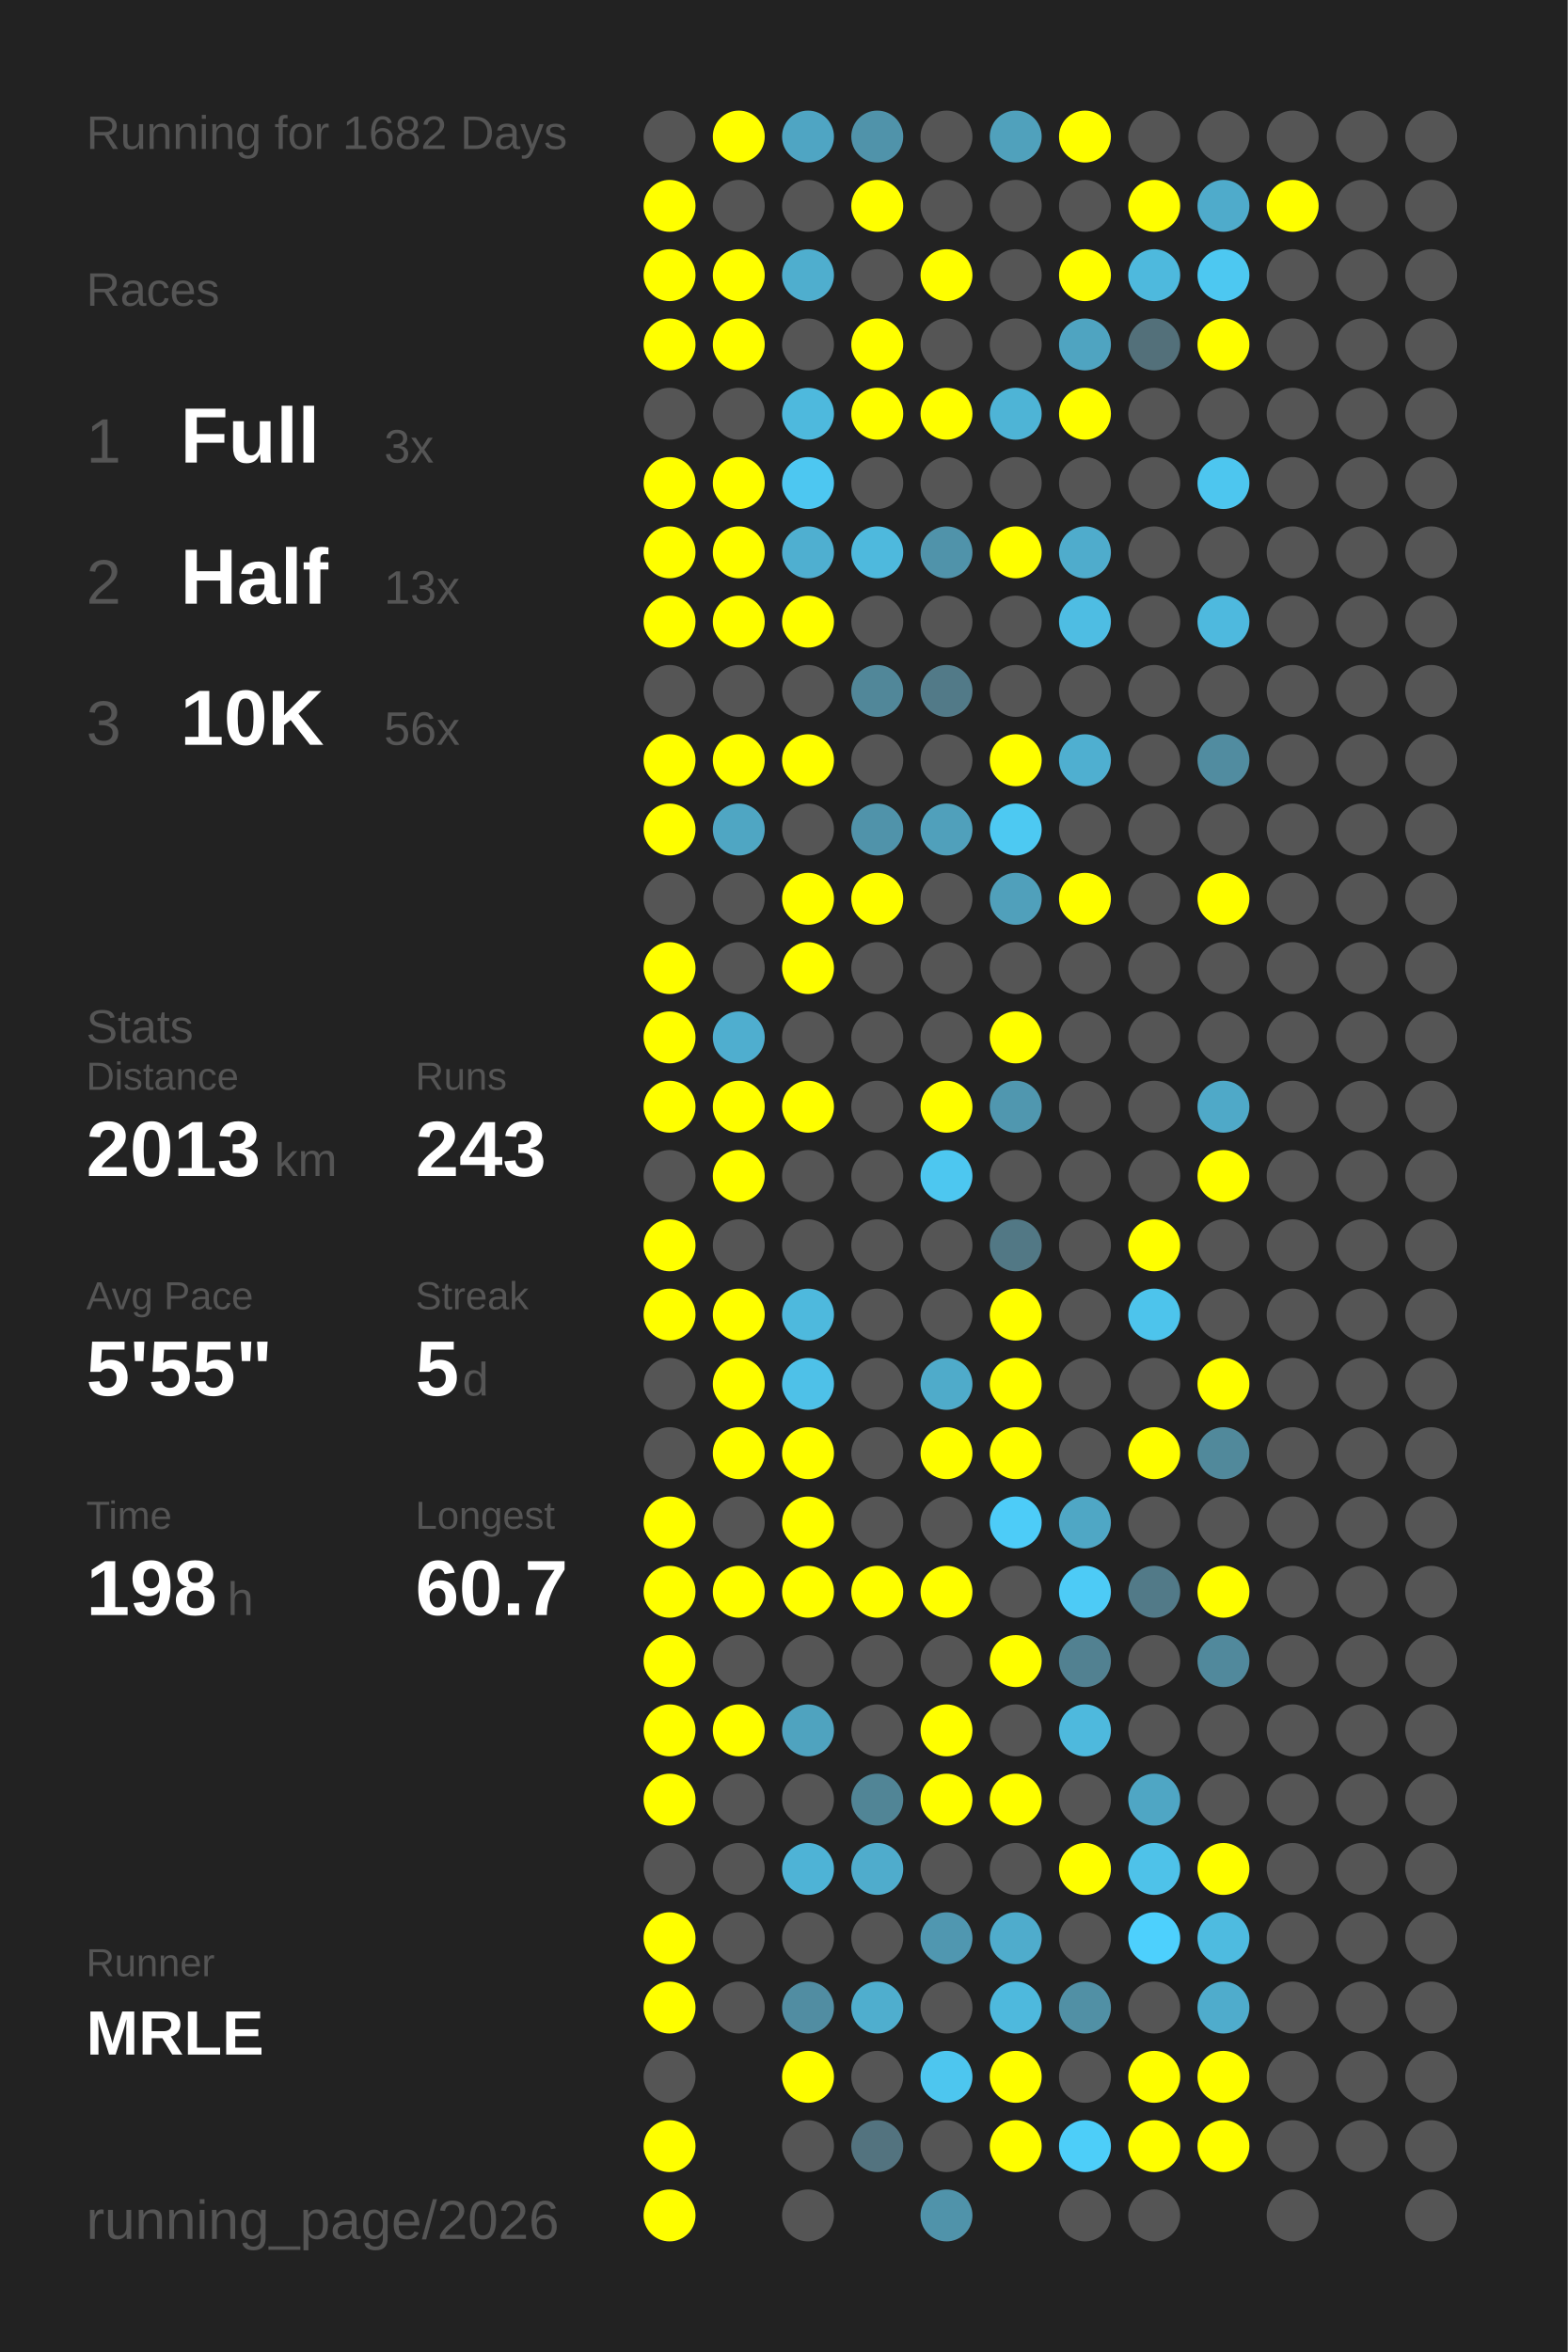
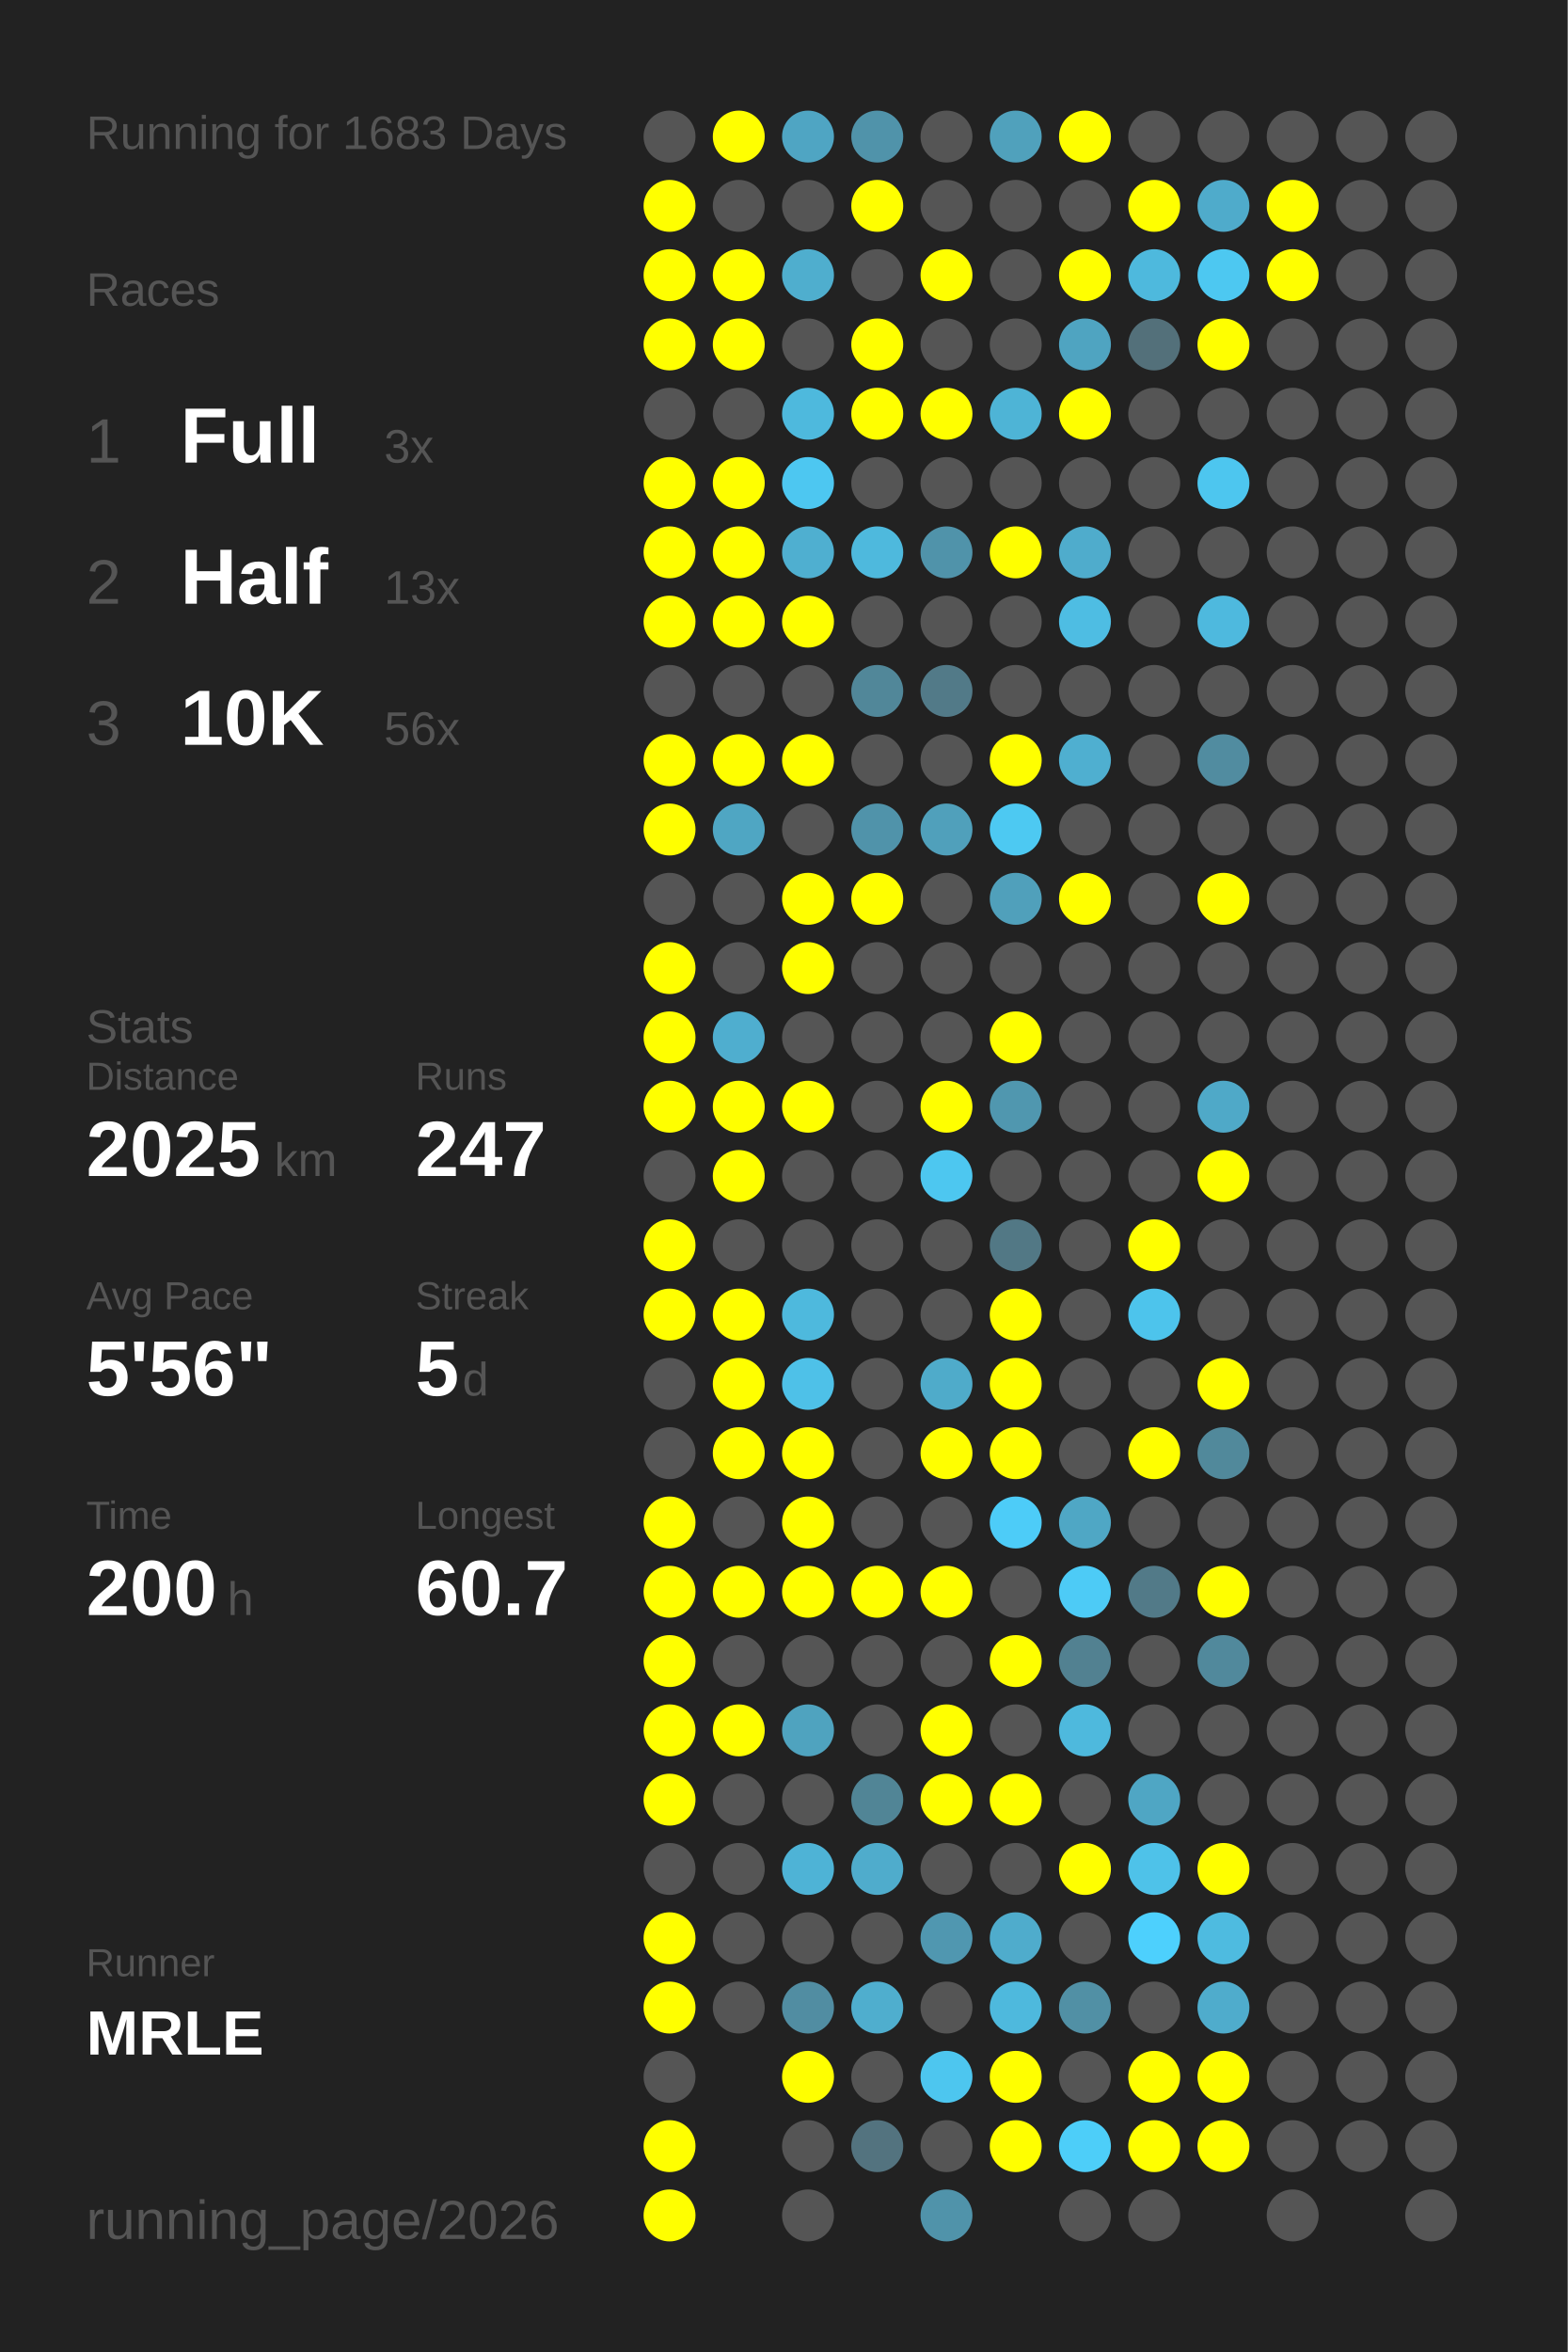
<svg xmlns="http://www.w3.org/2000/svg" baseProfile="full" height="300mm" version="1.1" viewBox="0,0,200,300" width="200mm">
  <defs />
  <rect fill="#222222" height="300" width="200" x="0" y="0" />
-   <text fill="#555555" style="font-size:6px; font-family:Arial;" x="11" y="19">Running for 1682 Days</text>
+   <text fill="#555555" style="font-size:6px; font-family:Arial;" x="11" y="19">Running for 1683 Days</text>
  <text fill="#555555" style="font-size:6px; font-family:Arial;" x="11" y="39">Races</text>
  <text fill="#555555" style="font-size:8px; font-family:Arial;" x="11" y="59">1</text>
  <text fill="#FFFFFF" style="font-size:10px; font-family:Arial; font-weight:bold;" x="23" y="59">Full</text>
  <text fill="#555555" style="font-size:6px; font-family:Arial;" x="49" y="59">3x</text>
  <text fill="#555555" style="font-size:8px; font-family:Arial;" x="11" y="77">2</text>
  <text fill="#FFFFFF" style="font-size:10px; font-family:Arial; font-weight:bold;" x="23" y="77">Half</text>
  <text fill="#555555" style="font-size:6px; font-family:Arial;" x="49" y="77">13x</text>
  <text fill="#555555" style="font-size:8px; font-family:Arial;" x="11" y="95">3</text>
  <text fill="#FFFFFF" style="font-size:10px; font-family:Arial; font-weight:bold;" x="23" y="95">10K</text>
  <text fill="#555555" style="font-size:6px; font-family:Arial;" x="49" y="95">56x</text>
  <text fill="#555555" style="font-size:6px; font-family:Arial;" x="11" y="133">Stats</text>
  <text fill="#555555" style="font-size:5px; font-family:Arial;" x="11" y="139">Distance</text>
-   <text fill="#FFFFFF" style="font-size:10px; font-family:Arial; font-weight:bold;" x="11" y="150">2013</text>
+   <text fill="#FFFFFF" style="font-size:10px; font-family:Arial; font-weight:bold;" x="11" y="150">2025</text>
  <text fill="#555555" style="font-size:6px; font-family:Arial;" x="35" y="150">km</text>
  <text fill="#555555" style="font-size:5px; font-family:Arial;" x="53" y="139">Runs</text>
-   <text fill="#FFFFFF" style="font-size:10px; font-family:Arial; font-weight:bold;" x="53" y="150">243</text>
+   <text fill="#FFFFFF" style="font-size:10px; font-family:Arial; font-weight:bold;" x="53" y="150">247</text>
  <text fill="#555555" style="font-size:5px; font-family:Arial;" x="11" y="167">Avg Pace</text>
-   <text fill="#FFFFFF" style="font-size:10px; font-family:Arial; font-weight:bold;" x="11" y="178">5'55"</text>
+   <text fill="#FFFFFF" style="font-size:10px; font-family:Arial; font-weight:bold;" x="11" y="178">5'56"</text>
  <text fill="#555555" style="font-size:5px; font-family:Arial;" x="53" y="167">Streak</text>
  <text fill="#FFFFFF" style="font-size:10px; font-family:Arial; font-weight:bold;" x="53" y="178">5</text>
  <text fill="#555555" style="font-size:6px; font-family:Arial;" x="59" y="178">d</text>
  <text fill="#555555" style="font-size:5px; font-family:Arial;" x="11" y="195">Time</text>
-   <text fill="#FFFFFF" style="font-size:10px; font-family:Arial; font-weight:bold;" x="11" y="206">198</text>
+   <text fill="#FFFFFF" style="font-size:10px; font-family:Arial; font-weight:bold;" x="11" y="206">200</text>
  <text fill="#555555" style="font-size:6px; font-family:Arial;" x="29" y="206">h</text>
  <text fill="#555555" style="font-size:5px; font-family:Arial;" x="53" y="195">Longest</text>
  <text fill="#FFFFFF" style="font-size:10px; font-family:Arial; font-weight:bold;" x="53" y="206">60.7</text>
  <text fill="#555555" style="font-size:5px; font-family:Arial;" x="11" y="252.065">Runner</text>
  <text fill="#FFFFFF" style="font-size:8px; font-family:Arial; font-weight:bold;" x="11" y="262.065">MRLE</text>
  <text fill="#555555" style="font-size:7px; font-family:Arial;" x="11" y="285.581">running_page/2026</text>
  <circle cx="85.417" cy="17.419" fill="#555555" r="3.312" />
  <circle cx="85.417" cy="26.258" fill="#FFFF00" r="3.312" />
  <circle cx="85.417" cy="35.097" fill="#FFFF00" r="3.312" />
  <circle cx="85.417" cy="43.935" fill="#FFFF00" r="3.312" />
  <circle cx="85.417" cy="52.774" fill="#555555" r="3.312" />
  <circle cx="85.417" cy="61.613" fill="#FFFF00" r="3.312" />
  <circle cx="85.417" cy="70.452" fill="#FFFF00" r="3.312" />
  <circle cx="85.417" cy="79.29" fill="#FFFF00" r="3.312" />
  <circle cx="85.417" cy="88.129" fill="#555555" r="3.312" />
  <circle cx="85.417" cy="96.968" fill="#FFFF00" r="3.312" />
  <circle cx="85.417" cy="105.806" fill="#FFFF00" r="3.312" />
  <circle cx="85.417" cy="114.645" fill="#555555" r="3.312" />
  <circle cx="85.417" cy="123.484" fill="#FFFF00" r="3.312" />
  <circle cx="85.417" cy="132.323" fill="#FFFF00" r="3.312" />
  <circle cx="85.417" cy="141.161" fill="#FFFF00" r="3.312" />
  <circle cx="85.417" cy="150" fill="#555555" r="3.312" />
  <circle cx="85.417" cy="158.839" fill="#FFFF00" r="3.312" />
  <circle cx="85.417" cy="167.677" fill="#FFFF00" r="3.312" />
  <circle cx="85.417" cy="176.516" fill="#555555" r="3.312" />
  <circle cx="85.417" cy="185.355" fill="#555555" r="3.312" />
  <circle cx="85.417" cy="194.194" fill="#FFFF00" r="3.312" />
  <circle cx="85.417" cy="203.032" fill="#FFFF00" r="3.312" />
  <circle cx="85.417" cy="211.871" fill="#FFFF00" r="3.312" />
  <circle cx="85.417" cy="220.71" fill="#FFFF00" r="3.312" />
  <circle cx="85.417" cy="229.548" fill="#FFFF00" r="3.312" />
  <circle cx="85.417" cy="238.387" fill="#555555" r="3.312" />
  <circle cx="85.417" cy="247.226" fill="#FFFF00" r="3.312" />
  <circle cx="85.417" cy="256.065" fill="#FFFF00" r="3.312" />
  <circle cx="85.417" cy="264.903" fill="#555555" r="3.312" />
  <circle cx="85.417" cy="273.742" fill="#FFFF00" r="3.312" />
  <circle cx="85.417" cy="282.581" fill="#FFFF00" r="3.312" />
  <circle cx="94.25" cy="17.419" fill="#FFFF00" r="3.312" />
  <circle cx="94.25" cy="26.258" fill="#555555" r="3.312" />
  <circle cx="94.25" cy="35.097" fill="#FFFF00" r="3.312" />
  <circle cx="94.25" cy="43.935" fill="#FFFF00" r="3.312" />
  <circle cx="94.25" cy="52.774" fill="#555555" r="3.312" />
  <circle cx="94.25" cy="61.613" fill="#FFFF00" r="3.312" />
  <circle cx="94.25" cy="70.452" fill="#FFFF00" r="3.312" />
  <circle cx="94.25" cy="79.29" fill="#FFFF00" r="3.312" />
  <circle cx="94.25" cy="88.129" fill="#555555" r="3.312" />
  <circle cx="94.25" cy="96.968" fill="#FFFF00" r="3.312" />
  <circle cx="94.25" cy="105.806" fill="#4fa6c3" r="3.312" />
  <circle cx="94.25" cy="114.645" fill="#555555" r="3.312" />
  <circle cx="94.25" cy="123.484" fill="#555555" r="3.312" />
  <circle cx="94.25" cy="132.323" fill="#4faecf" r="3.312" />
  <circle cx="94.25" cy="141.161" fill="#FFFF00" r="3.312" />
  <circle cx="94.25" cy="150" fill="#FFFF00" r="3.312" />
  <circle cx="94.25" cy="158.839" fill="#555555" r="3.312" />
  <circle cx="94.25" cy="167.677" fill="#FFFF00" r="3.312" />
  <circle cx="94.25" cy="176.516" fill="#FFFF00" r="3.312" />
  <circle cx="94.25" cy="185.355" fill="#FFFF00" r="3.312" />
  <circle cx="94.25" cy="194.194" fill="#555555" r="3.312" />
  <circle cx="94.25" cy="203.032" fill="#FFFF00" r="3.312" />
  <circle cx="94.25" cy="211.871" fill="#555555" r="3.312" />
  <circle cx="94.25" cy="220.71" fill="#FFFF00" r="3.312" />
  <circle cx="94.25" cy="229.548" fill="#555555" r="3.312" />
  <circle cx="94.25" cy="238.387" fill="#555555" r="3.312" />
  <circle cx="94.25" cy="247.226" fill="#555555" r="3.312" />
  <circle cx="94.25" cy="256.065" fill="#555555" r="3.312" />
  <circle cx="103.083" cy="17.419" fill="#4fa5c3" r="3.312" />
  <circle cx="103.083" cy="26.258" fill="#555555" r="3.312" />
  <circle cx="103.083" cy="35.097" fill="#4faece" r="3.312" />
  <circle cx="103.083" cy="43.935" fill="#555555" r="3.312" />
  <circle cx="103.083" cy="52.774" fill="#4eb9dd" r="3.312" />
  <circle cx="103.083" cy="61.613" fill="#4dc7f1" r="3.312" />
  <circle cx="103.083" cy="70.452" fill="#4fafd0" r="3.312" />
  <circle cx="103.083" cy="79.29" fill="#FFFF00" r="3.312" />
  <circle cx="103.083" cy="88.129" fill="#555555" r="3.312" />
  <circle cx="103.083" cy="96.968" fill="#FFFF00" r="3.312" />
  <circle cx="103.083" cy="105.806" fill="#555555" r="3.312" />
  <circle cx="103.083" cy="114.645" fill="#FFFF00" r="3.312" />
  <circle cx="103.083" cy="123.484" fill="#FFFF00" r="3.312" />
  <circle cx="103.083" cy="132.323" fill="#555555" r="3.312" />
  <circle cx="103.083" cy="141.161" fill="#FFFF00" r="3.312" />
  <circle cx="103.083" cy="150" fill="#555555" r="3.312" />
  <circle cx="103.083" cy="158.839" fill="#555555" r="3.312" />
  <circle cx="103.083" cy="167.677" fill="#4eb9dd" r="3.312" />
  <circle cx="103.083" cy="176.516" fill="#4ec1e8" r="3.312" />
  <circle cx="103.083" cy="185.355" fill="#FFFF00" r="3.312" />
  <circle cx="103.083" cy="194.194" fill="#FFFF00" r="3.312" />
  <circle cx="103.083" cy="203.032" fill="#FFFF00" r="3.312" />
  <circle cx="103.083" cy="211.871" fill="#555555" r="3.312" />
  <circle cx="103.083" cy="220.71" fill="#4fa3bf" r="3.312" />
  <circle cx="103.083" cy="229.548" fill="#555555" r="3.312" />
  <circle cx="103.083" cy="238.387" fill="#4eb3d6" r="3.312" />
  <circle cx="103.083" cy="247.226" fill="#555555" r="3.312" />
  <circle cx="103.083" cy="256.065" fill="#518da2" r="3.312" />
  <circle cx="103.083" cy="264.903" fill="#FFFF00" r="3.312" />
  <circle cx="103.083" cy="273.742" fill="#555555" r="3.312" />
  <circle cx="103.083" cy="282.581" fill="#555555" r="3.312" />
  <circle cx="111.917" cy="17.419" fill="#5093aa" r="3.312" />
  <circle cx="111.917" cy="26.258" fill="#FFFF00" r="3.312" />
  <circle cx="111.917" cy="35.097" fill="#555555" r="3.312" />
  <circle cx="111.917" cy="43.935" fill="#FFFF00" r="3.312" />
  <circle cx="111.917" cy="52.774" fill="#FFFF00" r="3.312" />
  <circle cx="111.917" cy="61.613" fill="#555555" r="3.312" />
  <circle cx="111.917" cy="70.452" fill="#4eb9dd" r="3.312" />
  <circle cx="111.917" cy="79.29" fill="#555555" r="3.312" />
  <circle cx="111.917" cy="88.129" fill="#518799" r="3.312" />
  <circle cx="111.917" cy="96.968" fill="#555555" r="3.312" />
  <circle cx="111.917" cy="105.806" fill="#5093aa" r="3.312" />
  <circle cx="111.917" cy="114.645" fill="#FFFF00" r="3.312" />
  <circle cx="111.917" cy="123.484" fill="#555555" r="3.312" />
  <circle cx="111.917" cy="132.323" fill="#555555" r="3.312" />
  <circle cx="111.917" cy="141.161" fill="#555555" r="3.312" />
  <circle cx="111.917" cy="150" fill="#555555" r="3.312" />
  <circle cx="111.917" cy="158.839" fill="#555555" r="3.312" />
  <circle cx="111.917" cy="167.677" fill="#555555" r="3.312" />
  <circle cx="111.917" cy="176.516" fill="#555555" r="3.312" />
  <circle cx="111.917" cy="185.355" fill="#555555" r="3.312" />
  <circle cx="111.917" cy="194.194" fill="#555555" r="3.312" />
  <circle cx="111.917" cy="203.032" fill="#FFFF00" r="3.312" />
  <circle cx="111.917" cy="211.871" fill="#555555" r="3.312" />
  <circle cx="111.917" cy="220.71" fill="#555555" r="3.312" />
  <circle cx="111.917" cy="229.548" fill="#518596" r="3.312" />
  <circle cx="111.917" cy="238.387" fill="#4faccc" r="3.312" />
  <circle cx="111.917" cy="247.226" fill="#555555" r="3.312" />
  <circle cx="111.917" cy="256.065" fill="#4faece" r="3.312" />
  <circle cx="111.917" cy="264.903" fill="#555555" r="3.312" />
  <circle cx="111.917" cy="273.742" fill="#53737f" r="3.312" />
  <circle cx="120.75" cy="17.419" fill="#555555" r="3.312" />
  <circle cx="120.75" cy="26.258" fill="#555555" r="3.312" />
  <circle cx="120.75" cy="35.097" fill="#FFFF00" r="3.312" />
  <circle cx="120.75" cy="43.935" fill="#555555" r="3.312" />
  <circle cx="120.75" cy="52.774" fill="#FFFF00" r="3.312" />
  <circle cx="120.75" cy="61.613" fill="#555555" r="3.312" />
  <circle cx="120.75" cy="70.452" fill="#5093aa" r="3.312" />
  <circle cx="120.75" cy="79.29" fill="#555555" r="3.312" />
  <circle cx="120.75" cy="88.129" fill="#527a88" r="3.312" />
  <circle cx="120.75" cy="96.968" fill="#555555" r="3.312" />
  <circle cx="120.75" cy="105.806" fill="#50a0bb" r="3.312" />
  <circle cx="120.75" cy="114.645" fill="#555555" r="3.312" />
  <circle cx="120.75" cy="123.484" fill="#555555" r="3.312" />
  <circle cx="120.75" cy="132.323" fill="#555555" r="3.312" />
  <circle cx="120.75" cy="141.161" fill="#FFFF00" r="3.312" />
  <circle cx="120.75" cy="150" fill="#4dc7f0" r="3.312" />
  <circle cx="120.75" cy="158.839" fill="#555555" r="3.312" />
  <circle cx="120.75" cy="167.677" fill="#555555" r="3.312" />
  <circle cx="120.75" cy="176.516" fill="#4fabca" r="3.312" />
  <circle cx="120.75" cy="185.355" fill="#FFFF00" r="3.312" />
  <circle cx="120.75" cy="194.194" fill="#555555" r="3.312" />
  <circle cx="120.75" cy="203.032" fill="#FFFF00" r="3.312" />
  <circle cx="120.75" cy="211.871" fill="#555555" r="3.312" />
  <circle cx="120.75" cy="220.71" fill="#FFFF00" r="3.312" />
  <circle cx="120.75" cy="229.548" fill="#FFFF00" r="3.312" />
  <circle cx="120.75" cy="238.387" fill="#555555" r="3.312" />
  <circle cx="120.75" cy="247.226" fill="#5097b0" r="3.312" />
  <circle cx="120.75" cy="256.065" fill="#555555" r="3.312" />
  <circle cx="120.75" cy="264.903" fill="#4dc6ef" r="3.312" />
  <circle cx="120.75" cy="273.742" fill="#555555" r="3.312" />
  <circle cx="120.75" cy="282.581" fill="#5093aa" r="3.312" />
  <circle cx="129.583" cy="17.419" fill="#50a1bc" r="3.312" />
  <circle cx="129.583" cy="26.258" fill="#555555" r="3.312" />
  <circle cx="129.583" cy="35.097" fill="#555555" r="3.312" />
  <circle cx="129.583" cy="43.935" fill="#555555" r="3.312" />
  <circle cx="129.583" cy="52.774" fill="#4eb4d6" r="3.312" />
  <circle cx="129.583" cy="61.613" fill="#555555" r="3.312" />
  <circle cx="129.583" cy="70.452" fill="#FFFF00" r="3.312" />
  <circle cx="129.583" cy="79.29" fill="#555555" r="3.312" />
  <circle cx="129.583" cy="88.129" fill="#555555" r="3.312" />
  <circle cx="129.583" cy="96.968" fill="#FFFF00" r="3.312" />
  <circle cx="129.583" cy="105.806" fill="#4dc9f2" r="3.312" />
  <circle cx="129.583" cy="114.645" fill="#50a0bb" r="3.312" />
  <circle cx="129.583" cy="123.484" fill="#555555" r="3.312" />
  <circle cx="129.583" cy="132.323" fill="#FFFF00" r="3.312" />
  <circle cx="129.583" cy="141.161" fill="#5097af" r="3.312" />
  <circle cx="129.583" cy="150" fill="#555555" r="3.312" />
  <circle cx="129.583" cy="158.839" fill="#527885" r="3.312" />
  <circle cx="129.583" cy="167.677" fill="#FFFF00" r="3.312" />
  <circle cx="129.583" cy="176.516" fill="#FFFF00" r="3.312" />
  <circle cx="129.583" cy="185.355" fill="#FFFF00" r="3.312" />
  <circle cx="129.583" cy="194.194" fill="#4dccf8" r="3.312" />
  <circle cx="129.583" cy="203.032" fill="#555555" r="3.312" />
  <circle cx="129.583" cy="211.871" fill="#FFFF00" r="3.312" />
  <circle cx="129.583" cy="220.71" fill="#555555" r="3.312" />
  <circle cx="129.583" cy="229.548" fill="#FFFF00" r="3.312" />
  <circle cx="129.583" cy="238.387" fill="#555555" r="3.312" />
  <circle cx="129.583" cy="247.226" fill="#4faccc" r="3.312" />
  <circle cx="129.583" cy="256.065" fill="#4eb9dd" r="3.312" />
  <circle cx="129.583" cy="264.903" fill="#FFFF00" r="3.312" />
  <circle cx="129.583" cy="273.742" fill="#FFFF00" r="3.312" />
  <circle cx="138.417" cy="17.419" fill="#FFFF00" r="3.312" />
  <circle cx="138.417" cy="26.258" fill="#555555" r="3.312" />
  <circle cx="138.417" cy="35.097" fill="#FFFF00" r="3.312" />
  <circle cx="138.417" cy="43.935" fill="#4fa4c1" r="3.312" />
  <circle cx="138.417" cy="52.774" fill="#FFFF00" r="3.312" />
  <circle cx="138.417" cy="61.613" fill="#555555" r="3.312" />
  <circle cx="138.417" cy="70.452" fill="#4faccc" r="3.312" />
  <circle cx="138.417" cy="79.29" fill="#4ebde3" r="3.312" />
  <circle cx="138.417" cy="88.129" fill="#555555" r="3.312" />
  <circle cx="138.417" cy="96.968" fill="#4fafd0" r="3.312" />
  <circle cx="138.417" cy="105.806" fill="#555555" r="3.312" />
  <circle cx="138.417" cy="114.645" fill="#FFFF00" r="3.312" />
  <circle cx="138.417" cy="123.484" fill="#555555" r="3.312" />
  <circle cx="138.417" cy="132.323" fill="#555555" r="3.312" />
  <circle cx="138.417" cy="141.161" fill="#555555" r="3.312" />
  <circle cx="138.417" cy="150" fill="#555555" r="3.312" />
  <circle cx="138.417" cy="158.839" fill="#555555" r="3.312" />
  <circle cx="138.417" cy="167.677" fill="#555555" r="3.312" />
  <circle cx="138.417" cy="176.516" fill="#555555" r="3.312" />
  <circle cx="138.417" cy="185.355" fill="#555555" r="3.312" />
  <circle cx="138.417" cy="194.194" fill="#4fa7c5" r="3.312" />
  <circle cx="138.417" cy="203.032" fill="#4dcbf6" r="3.312" />
  <circle cx="138.417" cy="211.871" fill="#528191" r="3.312" />
  <circle cx="138.417" cy="220.71" fill="#4eb9dd" r="3.312" />
  <circle cx="138.417" cy="229.548" fill="#555555" r="3.312" />
  <circle cx="138.417" cy="238.387" fill="#FFFF00" r="3.312" />
  <circle cx="138.417" cy="247.226" fill="#555555" r="3.312" />
  <circle cx="138.417" cy="256.065" fill="#5190a5" r="3.312" />
  <circle cx="138.417" cy="264.903" fill="#555555" r="3.312" />
  <circle cx="138.417" cy="273.742" fill="#4dcef9" r="3.312" />
  <circle cx="138.417" cy="282.581" fill="#555555" r="3.312" />
  <circle cx="147.25" cy="17.419" fill="#555555" r="3.312" />
  <circle cx="147.25" cy="26.258" fill="#FFFF00" r="3.312" />
  <circle cx="147.25" cy="35.097" fill="#4eb9dd" r="3.312" />
  <circle cx="147.25" cy="43.935" fill="#53707a" r="3.312" />
  <circle cx="147.25" cy="52.774" fill="#555555" r="3.312" />
  <circle cx="147.25" cy="61.613" fill="#555555" r="3.312" />
  <circle cx="147.25" cy="70.452" fill="#555555" r="3.312" />
  <circle cx="147.25" cy="79.29" fill="#555555" r="3.312" />
  <circle cx="147.25" cy="88.129" fill="#555555" r="3.312" />
  <circle cx="147.25" cy="96.968" fill="#555555" r="3.312" />
  <circle cx="147.25" cy="105.806" fill="#555555" r="3.312" />
  <circle cx="147.25" cy="114.645" fill="#555555" r="3.312" />
  <circle cx="147.25" cy="123.484" fill="#555555" r="3.312" />
  <circle cx="147.25" cy="132.323" fill="#555555" r="3.312" />
  <circle cx="147.25" cy="141.161" fill="#555555" r="3.312" />
  <circle cx="147.25" cy="150" fill="#555555" r="3.312" />
  <circle cx="147.25" cy="158.839" fill="#FFFF00" r="3.312" />
  <circle cx="147.25" cy="167.677" fill="#4dc4ec" r="3.312" />
  <circle cx="147.25" cy="176.516" fill="#555555" r="3.312" />
  <circle cx="147.25" cy="185.355" fill="#FFFF00" r="3.312" />
  <circle cx="147.25" cy="194.194" fill="#555555" r="3.312" />
  <circle cx="147.25" cy="203.032" fill="#527a88" r="3.312" />
  <circle cx="147.25" cy="211.871" fill="#555555" r="3.312" />
  <circle cx="147.25" cy="220.71" fill="#555555" r="3.312" />
  <circle cx="147.25" cy="229.548" fill="#4fa6c4" r="3.312" />
  <circle cx="147.25" cy="238.387" fill="#4ec2e9" r="3.312" />
  <circle cx="147.25" cy="247.226" fill="#4dd0fd" r="3.312" />
  <circle cx="147.25" cy="256.065" fill="#555555" r="3.312" />
  <circle cx="147.25" cy="264.903" fill="#FFFF00" r="3.312" />
  <circle cx="147.25" cy="273.742" fill="#FFFF00" r="3.312" />
  <circle cx="147.25" cy="282.581" fill="#555555" r="3.312" />
  <circle cx="156.083" cy="17.419" fill="#555555" r="3.312" />
  <circle cx="156.083" cy="26.258" fill="#4fabcb" r="3.312" />
  <circle cx="156.083" cy="35.097" fill="#4dc8f1" r="3.312" />
  <circle cx="156.083" cy="43.935" fill="#FFFF00" r="3.312" />
  <circle cx="156.083" cy="52.774" fill="#555555" r="3.312" />
  <circle cx="156.083" cy="61.613" fill="#4dc6ef" r="3.312" />
  <circle cx="156.083" cy="70.452" fill="#555555" r="3.312" />
  <circle cx="156.083" cy="79.29" fill="#4eb9de" r="3.312" />
  <circle cx="156.083" cy="88.129" fill="#555555" r="3.312" />
  <circle cx="156.083" cy="96.968" fill="#518ca0" r="3.312" />
  <circle cx="156.083" cy="105.806" fill="#555555" r="3.312" />
  <circle cx="156.083" cy="114.645" fill="#FFFF00" r="3.312" />
  <circle cx="156.083" cy="123.484" fill="#555555" r="3.312" />
  <circle cx="156.083" cy="132.323" fill="#555555" r="3.312" />
  <circle cx="156.083" cy="141.161" fill="#4fa9c8" r="3.312" />
  <circle cx="156.083" cy="150" fill="#FFFF00" r="3.312" />
  <circle cx="156.083" cy="158.839" fill="#555555" r="3.312" />
  <circle cx="156.083" cy="167.677" fill="#555555" r="3.312" />
  <circle cx="156.083" cy="176.516" fill="#FFFF00" r="3.312" />
  <circle cx="156.083" cy="185.355" fill="#51899b" r="3.312" />
  <circle cx="156.083" cy="194.194" fill="#555555" r="3.312" />
  <circle cx="156.083" cy="203.032" fill="#FFFF00" r="3.312" />
  <circle cx="156.083" cy="211.871" fill="#51899c" r="3.312" />
  <circle cx="156.083" cy="220.71" fill="#555555" r="3.312" />
  <circle cx="156.083" cy="229.548" fill="#555555" r="3.312" />
  <circle cx="156.083" cy="238.387" fill="#FFFF00" r="3.312" />
  <circle cx="156.083" cy="247.226" fill="#4ebbe0" r="3.312" />
  <circle cx="156.083" cy="256.065" fill="#4faccc" r="3.312" />
  <circle cx="156.083" cy="264.903" fill="#FFFF00" r="3.312" />
  <circle cx="156.083" cy="273.742" fill="#FFFF00" r="3.312" />
  <circle cx="164.917" cy="17.419" fill="#555555" r="3.312" />
  <circle cx="164.917" cy="26.258" fill="#FFFF00" r="3.312" />
-   <circle cx="164.917" cy="35.097" fill="#555555" r="3.312" />
+   <circle cx="164.917" cy="35.097" fill="#FFFF00" r="3.312" />
  <circle cx="164.917" cy="43.935" fill="#555555" r="3.312" />
  <circle cx="164.917" cy="52.774" fill="#555555" r="3.312" />
  <circle cx="164.917" cy="61.613" fill="#555555" r="3.312" />
  <circle cx="164.917" cy="70.452" fill="#555555" r="3.312" />
  <circle cx="164.917" cy="79.29" fill="#555555" r="3.312" />
  <circle cx="164.917" cy="88.129" fill="#555555" r="3.312" />
  <circle cx="164.917" cy="96.968" fill="#555555" r="3.312" />
  <circle cx="164.917" cy="105.806" fill="#555555" r="3.312" />
  <circle cx="164.917" cy="114.645" fill="#555555" r="3.312" />
  <circle cx="164.917" cy="123.484" fill="#555555" r="3.312" />
  <circle cx="164.917" cy="132.323" fill="#555555" r="3.312" />
  <circle cx="164.917" cy="141.161" fill="#555555" r="3.312" />
  <circle cx="164.917" cy="150" fill="#555555" r="3.312" />
  <circle cx="164.917" cy="158.839" fill="#555555" r="3.312" />
  <circle cx="164.917" cy="167.677" fill="#555555" r="3.312" />
  <circle cx="164.917" cy="176.516" fill="#555555" r="3.312" />
  <circle cx="164.917" cy="185.355" fill="#555555" r="3.312" />
  <circle cx="164.917" cy="194.194" fill="#555555" r="3.312" />
  <circle cx="164.917" cy="203.032" fill="#555555" r="3.312" />
  <circle cx="164.917" cy="211.871" fill="#555555" r="3.312" />
  <circle cx="164.917" cy="220.71" fill="#555555" r="3.312" />
  <circle cx="164.917" cy="229.548" fill="#555555" r="3.312" />
  <circle cx="164.917" cy="238.387" fill="#555555" r="3.312" />
  <circle cx="164.917" cy="247.226" fill="#555555" r="3.312" />
  <circle cx="164.917" cy="256.065" fill="#555555" r="3.312" />
  <circle cx="164.917" cy="264.903" fill="#555555" r="3.312" />
  <circle cx="164.917" cy="273.742" fill="#555555" r="3.312" />
  <circle cx="164.917" cy="282.581" fill="#555555" r="3.312" />
  <circle cx="173.75" cy="17.419" fill="#555555" r="3.312" />
  <circle cx="173.75" cy="26.258" fill="#555555" r="3.312" />
  <circle cx="173.75" cy="35.097" fill="#555555" r="3.312" />
  <circle cx="173.75" cy="43.935" fill="#555555" r="3.312" />
  <circle cx="173.75" cy="52.774" fill="#555555" r="3.312" />
  <circle cx="173.75" cy="61.613" fill="#555555" r="3.312" />
  <circle cx="173.75" cy="70.452" fill="#555555" r="3.312" />
  <circle cx="173.75" cy="79.29" fill="#555555" r="3.312" />
  <circle cx="173.75" cy="88.129" fill="#555555" r="3.312" />
  <circle cx="173.75" cy="96.968" fill="#555555" r="3.312" />
  <circle cx="173.75" cy="105.806" fill="#555555" r="3.312" />
  <circle cx="173.75" cy="114.645" fill="#555555" r="3.312" />
  <circle cx="173.75" cy="123.484" fill="#555555" r="3.312" />
  <circle cx="173.75" cy="132.323" fill="#555555" r="3.312" />
  <circle cx="173.75" cy="141.161" fill="#555555" r="3.312" />
  <circle cx="173.75" cy="150" fill="#555555" r="3.312" />
  <circle cx="173.75" cy="158.839" fill="#555555" r="3.312" />
  <circle cx="173.75" cy="167.677" fill="#555555" r="3.312" />
  <circle cx="173.75" cy="176.516" fill="#555555" r="3.312" />
  <circle cx="173.75" cy="185.355" fill="#555555" r="3.312" />
  <circle cx="173.75" cy="194.194" fill="#555555" r="3.312" />
  <circle cx="173.75" cy="203.032" fill="#555555" r="3.312" />
  <circle cx="173.75" cy="211.871" fill="#555555" r="3.312" />
  <circle cx="173.75" cy="220.71" fill="#555555" r="3.312" />
  <circle cx="173.75" cy="229.548" fill="#555555" r="3.312" />
  <circle cx="173.75" cy="238.387" fill="#555555" r="3.312" />
  <circle cx="173.75" cy="247.226" fill="#555555" r="3.312" />
  <circle cx="173.75" cy="256.065" fill="#555555" r="3.312" />
  <circle cx="173.75" cy="264.903" fill="#555555" r="3.312" />
  <circle cx="173.75" cy="273.742" fill="#555555" r="3.312" />
  <circle cx="182.583" cy="17.419" fill="#555555" r="3.312" />
  <circle cx="182.583" cy="26.258" fill="#555555" r="3.312" />
  <circle cx="182.583" cy="35.097" fill="#555555" r="3.312" />
  <circle cx="182.583" cy="43.935" fill="#555555" r="3.312" />
  <circle cx="182.583" cy="52.774" fill="#555555" r="3.312" />
  <circle cx="182.583" cy="61.613" fill="#555555" r="3.312" />
  <circle cx="182.583" cy="70.452" fill="#555555" r="3.312" />
  <circle cx="182.583" cy="79.29" fill="#555555" r="3.312" />
  <circle cx="182.583" cy="88.129" fill="#555555" r="3.312" />
  <circle cx="182.583" cy="96.968" fill="#555555" r="3.312" />
  <circle cx="182.583" cy="105.806" fill="#555555" r="3.312" />
  <circle cx="182.583" cy="114.645" fill="#555555" r="3.312" />
  <circle cx="182.583" cy="123.484" fill="#555555" r="3.312" />
  <circle cx="182.583" cy="132.323" fill="#555555" r="3.312" />
  <circle cx="182.583" cy="141.161" fill="#555555" r="3.312" />
  <circle cx="182.583" cy="150" fill="#555555" r="3.312" />
  <circle cx="182.583" cy="158.839" fill="#555555" r="3.312" />
  <circle cx="182.583" cy="167.677" fill="#555555" r="3.312" />
  <circle cx="182.583" cy="176.516" fill="#555555" r="3.312" />
  <circle cx="182.583" cy="185.355" fill="#555555" r="3.312" />
  <circle cx="182.583" cy="194.194" fill="#555555" r="3.312" />
  <circle cx="182.583" cy="203.032" fill="#555555" r="3.312" />
  <circle cx="182.583" cy="211.871" fill="#555555" r="3.312" />
  <circle cx="182.583" cy="220.71" fill="#555555" r="3.312" />
  <circle cx="182.583" cy="229.548" fill="#555555" r="3.312" />
  <circle cx="182.583" cy="238.387" fill="#555555" r="3.312" />
  <circle cx="182.583" cy="247.226" fill="#555555" r="3.312" />
  <circle cx="182.583" cy="256.065" fill="#555555" r="3.312" />
  <circle cx="182.583" cy="264.903" fill="#555555" r="3.312" />
  <circle cx="182.583" cy="273.742" fill="#555555" r="3.312" />
  <circle cx="182.583" cy="282.581" fill="#555555" r="3.312" />
</svg>
